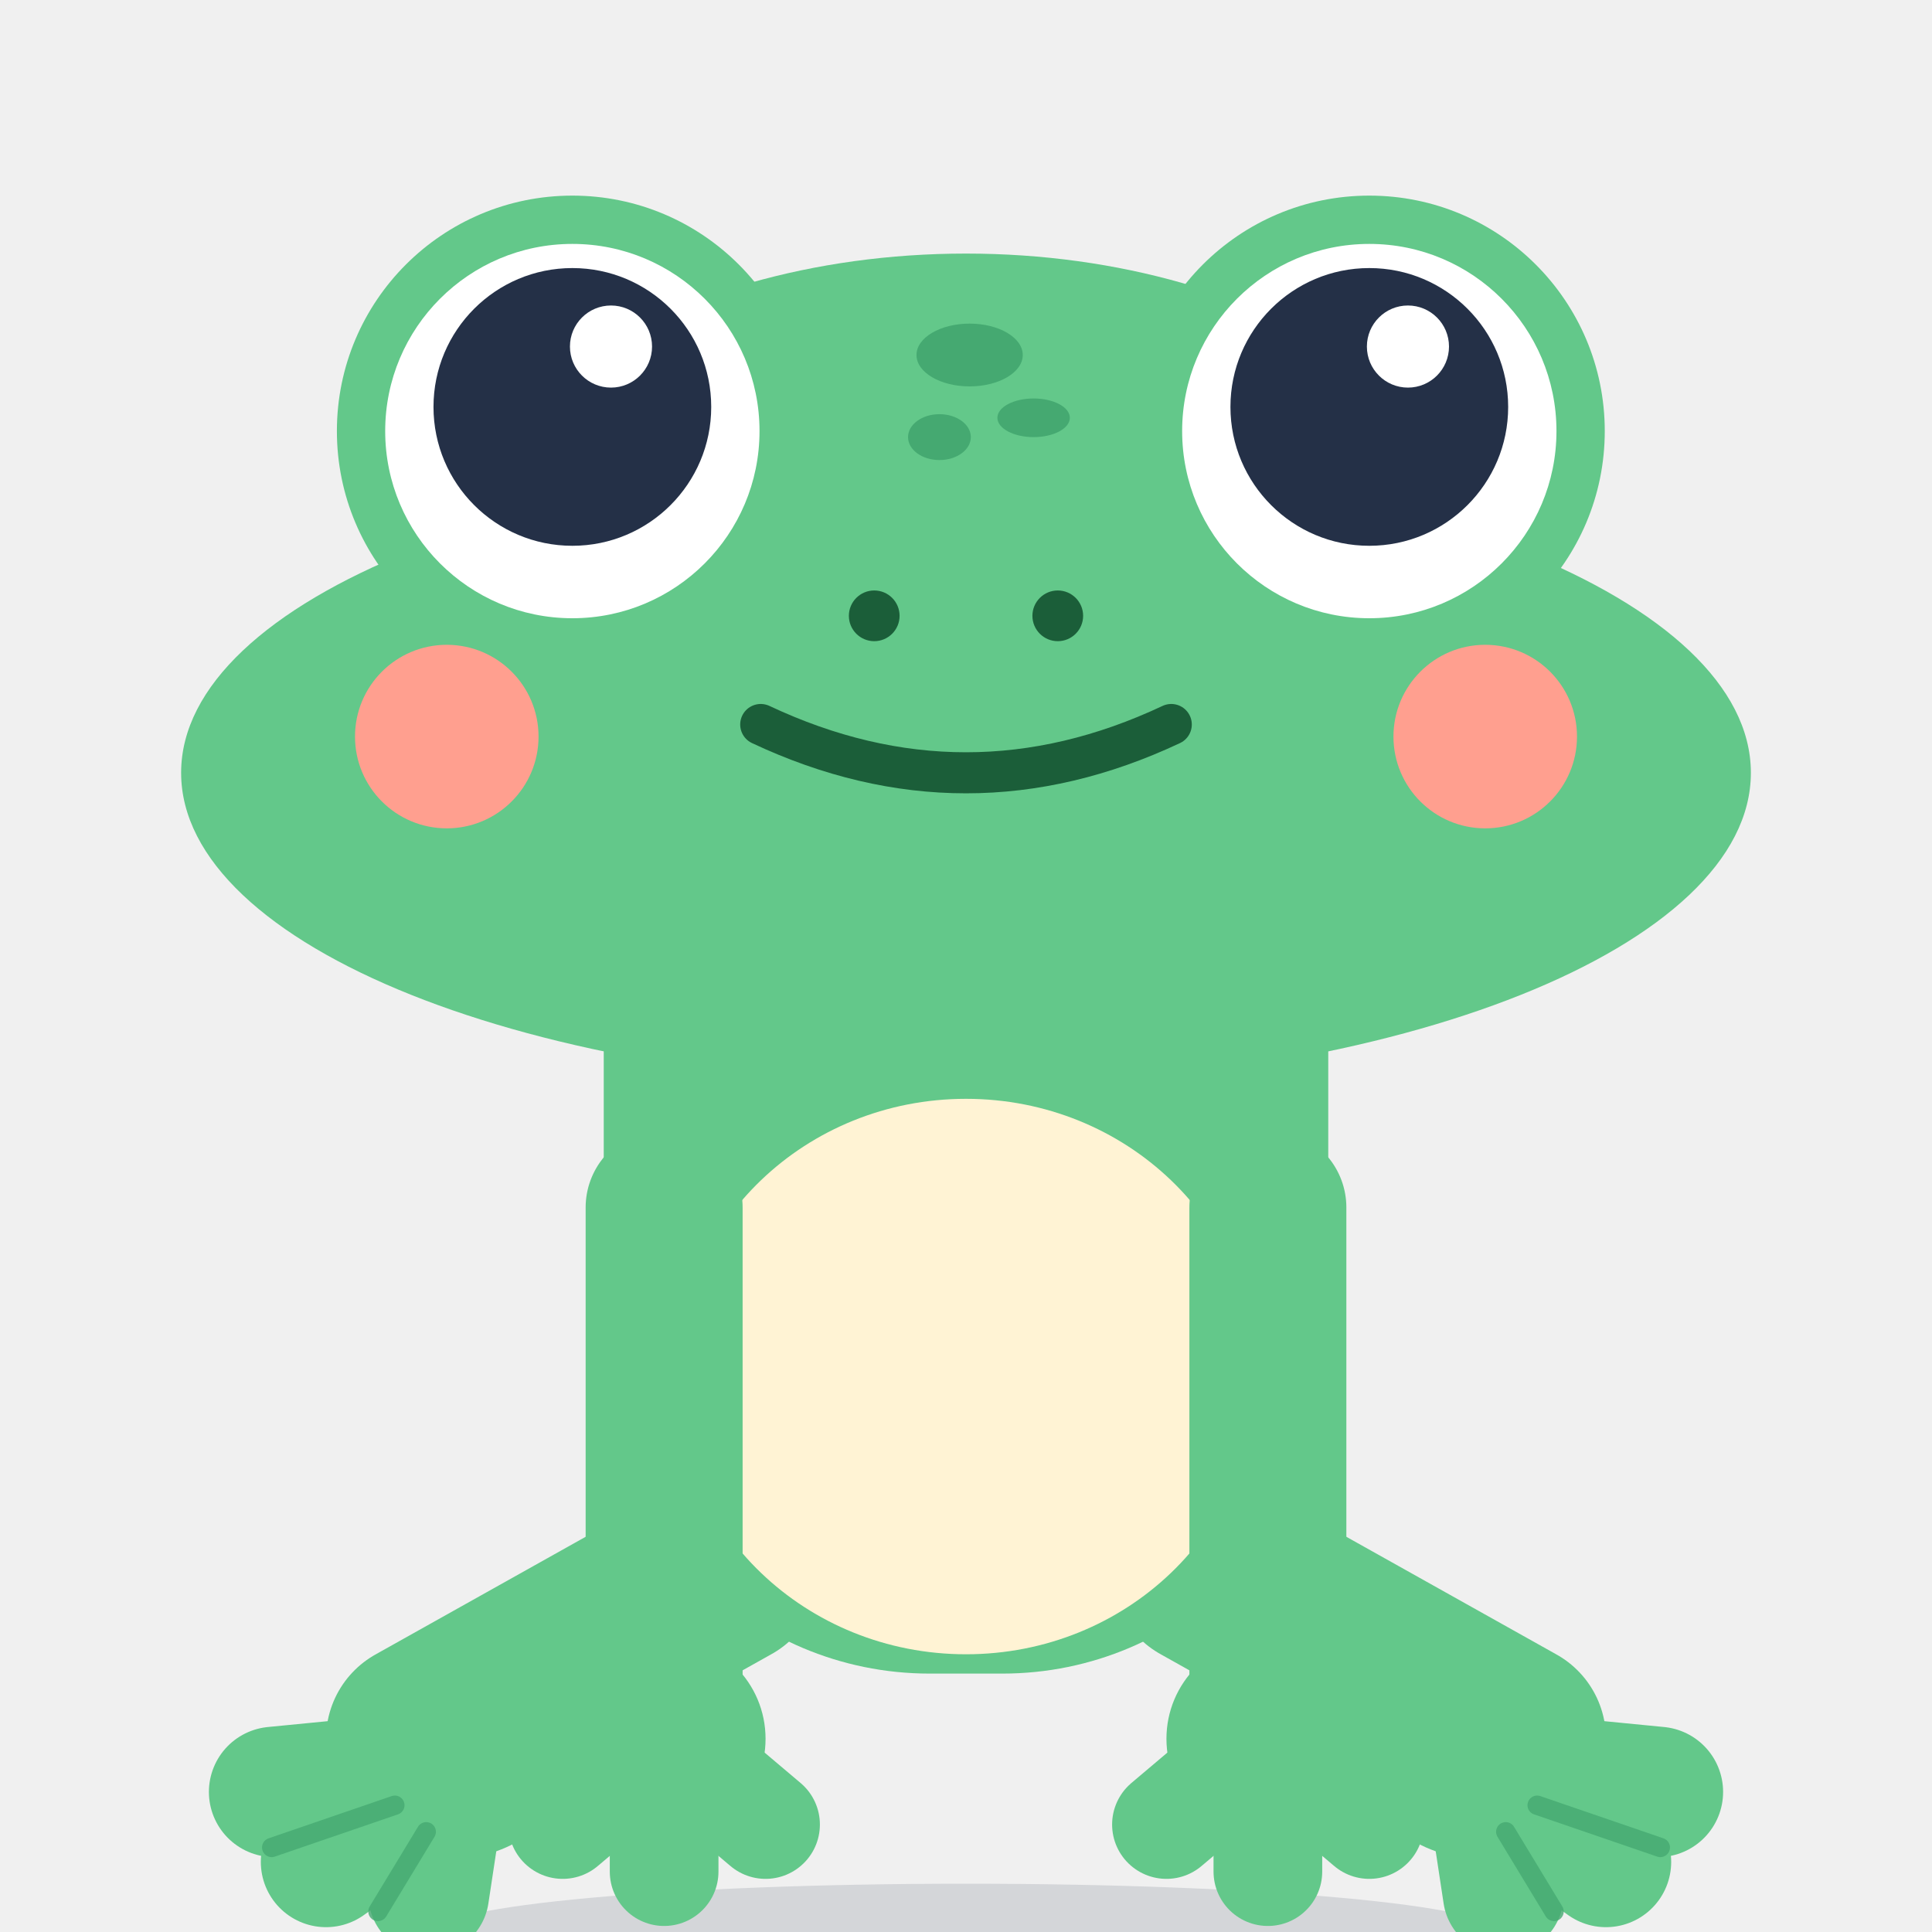
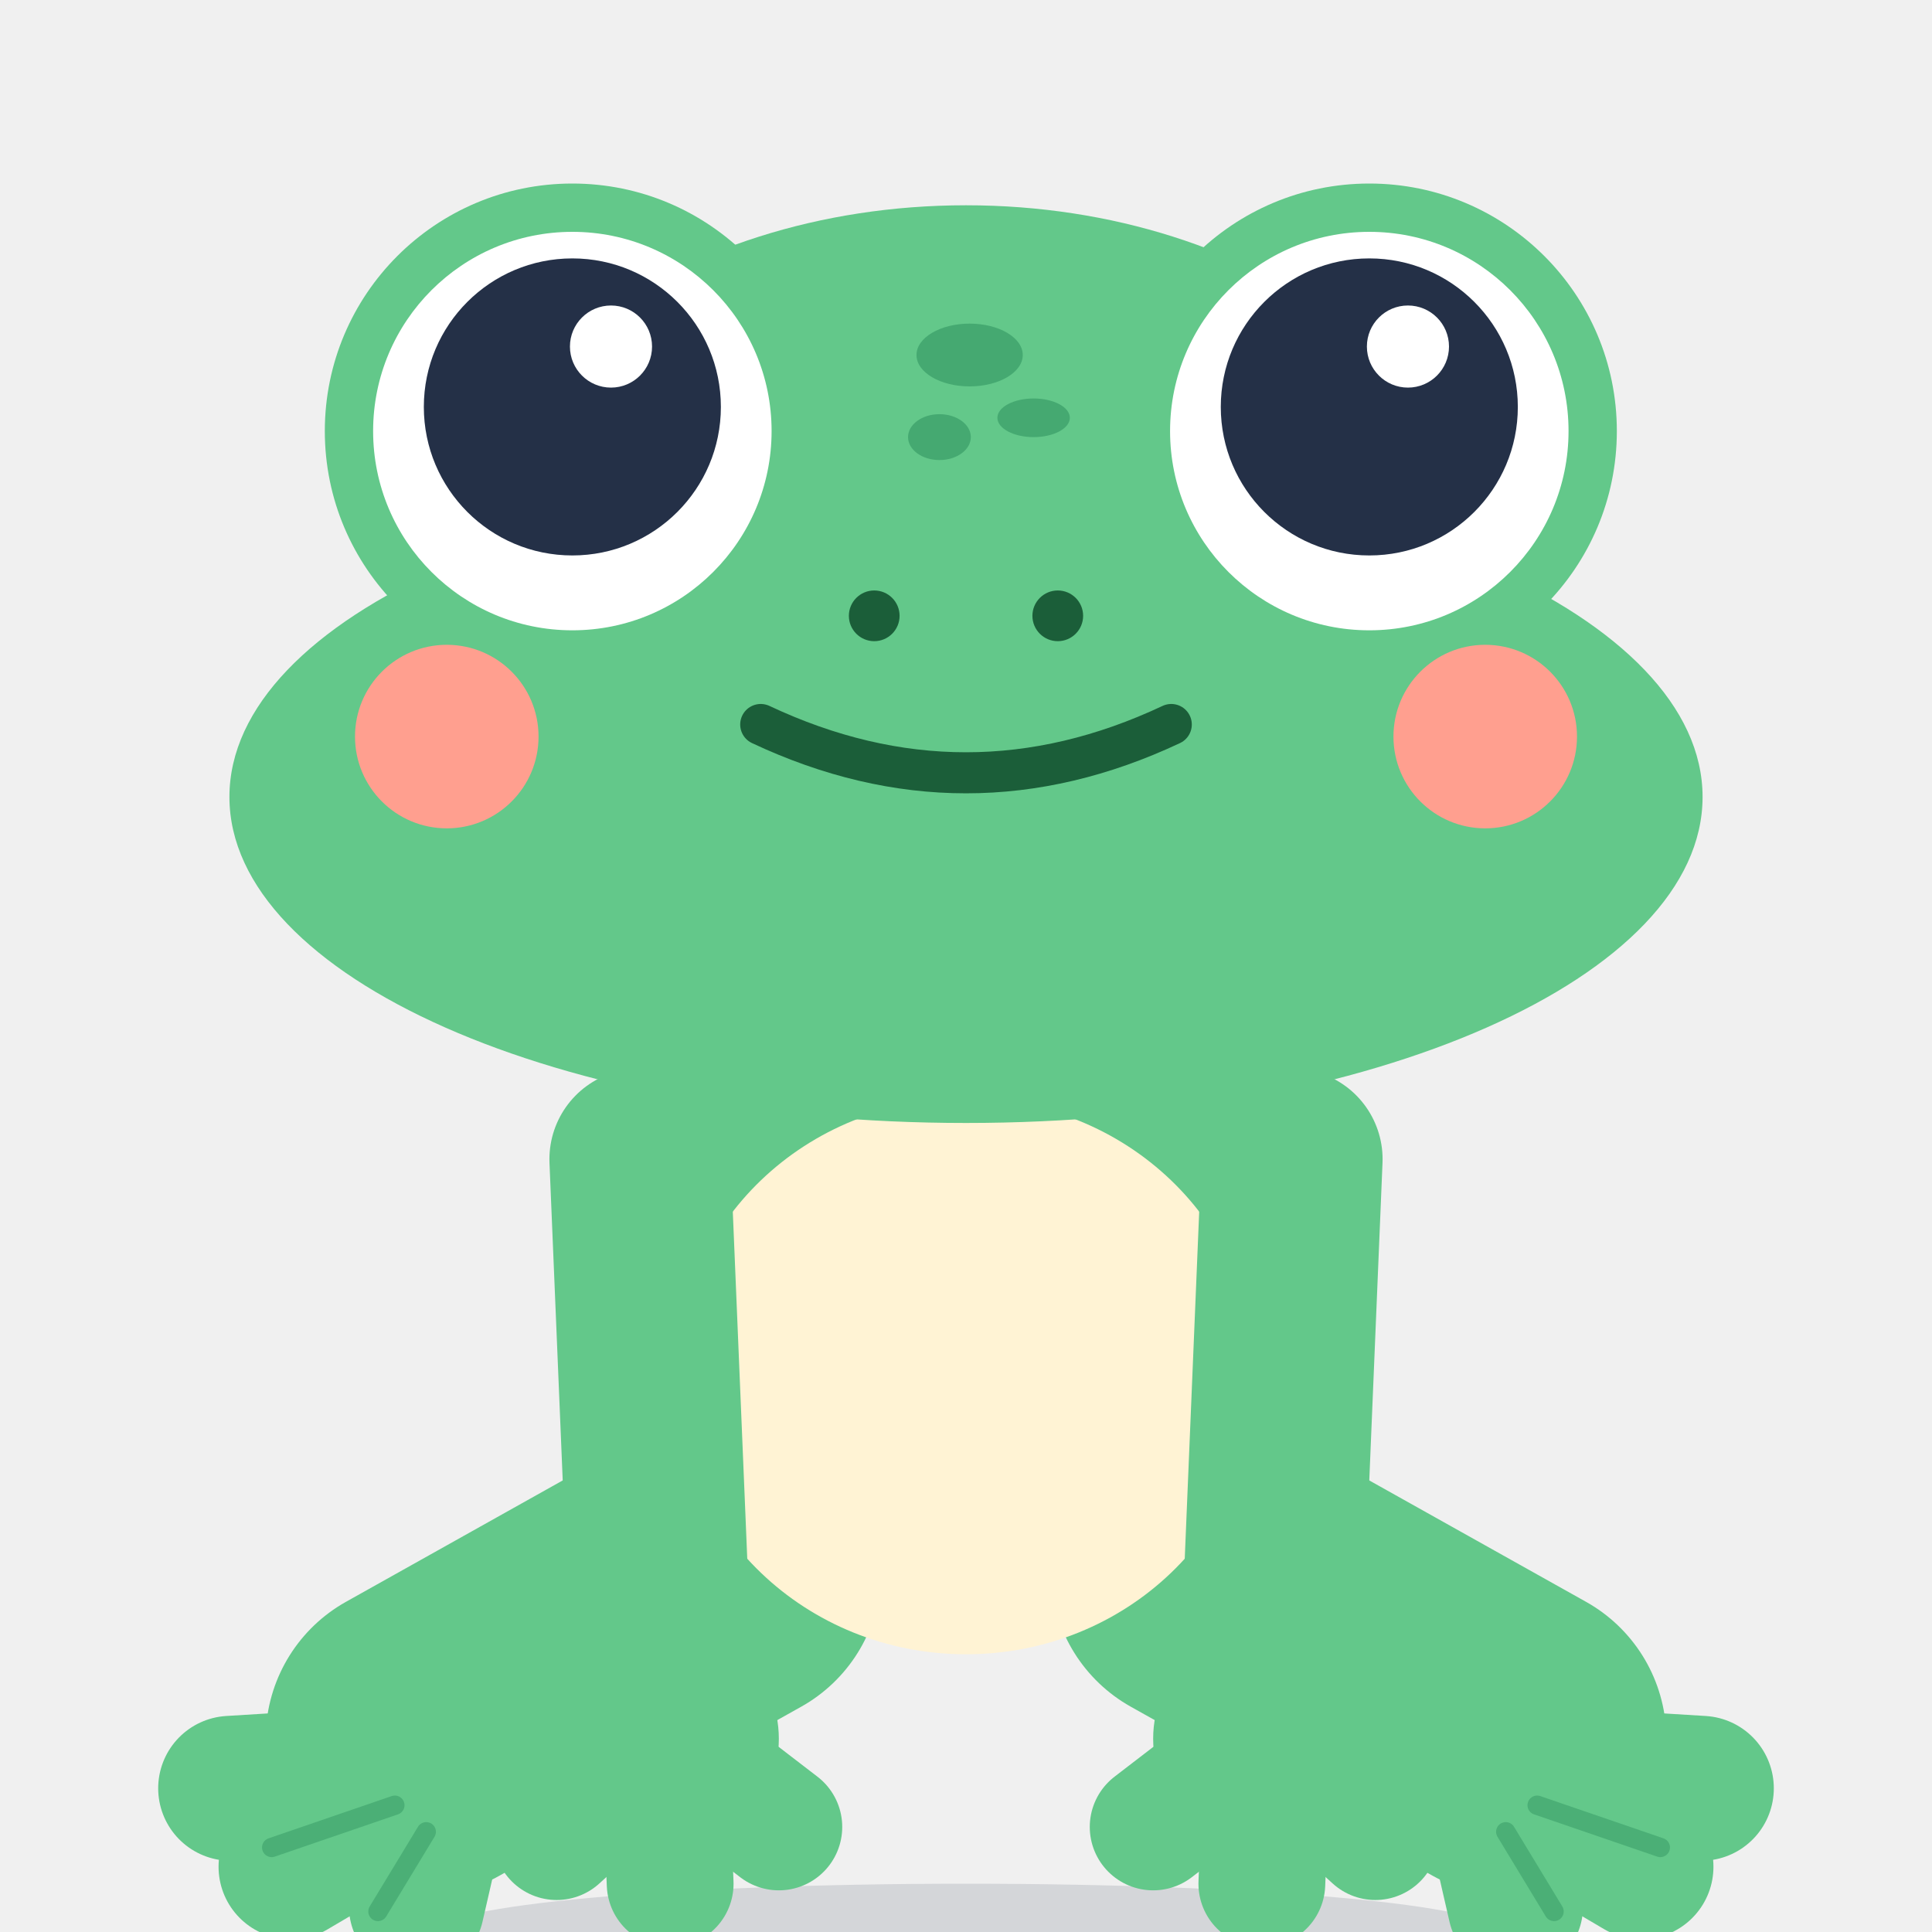
<svg xmlns="http://www.w3.org/2000/svg" viewBox="0 0 512 512" width="512" height="512">
  <g transform="translate(16 0) scale(3.2)">
    <ellipse cx="75" cy="160" rx="44" ry="4" fill="#243047" opacity="0.14" />
    <g transform="translate(0 10) translate(75 100) rotate(0) translate(-75 -100)">
      <g>
-         <line x1="55" y1="120" x2="30" y2="134" stroke="#63C88A" stroke-width="16" stroke-linecap="round" />
-         <ellipse cx="32" cy="137" rx="9.5" ry="7" fill="#63C88A" />
-         <line x1="32" y1="137" x2="17.7" y2="138.4" stroke="#63C88A" stroke-width="10.8" stroke-linecap="round" />
-         <line x1="32" y1="137" x2="22.0" y2="144.2" stroke="#63C88A" stroke-width="10.8" stroke-linecap="round" />
-         <line x1="32" y1="137" x2="30.5" y2="146.9" stroke="#63C88A" stroke-width="10" stroke-linecap="round" />
+         <line x1="55" y1="120" x2="30" y2="134" stroke="#63C88A" stroke-width="26" stroke-linecap="round" />
+         <ellipse cx="32" cy="137" rx="14" ry="8.5" fill="#63C88A" />
+         <line x1="32" y1="137" x2="14.1" y2="138.1" stroke="#63C88A" stroke-width="12" stroke-linecap="round" />
+         <line x1="32" y1="137" x2="19.1" y2="144.6" stroke="#63C88A" stroke-width="12" stroke-linecap="round" />
+         <line x1="32" y1="137" x2="29.5" y2="147.9" stroke="#63C88A" stroke-width="11.2" stroke-linecap="round" />
        <line x1="27.7" y1="139.5" x2="17.5" y2="143.0" stroke="#45A971" stroke-width="1.6" stroke-linecap="round" opacity="0.8" />
        <line x1="30.3" y1="141.7" x2="26.3" y2="148.3" stroke="#45A971" stroke-width="1.6" stroke-linecap="round" opacity="0.8" />
      </g>
      <g>
-         <line x1="95" y1="120" x2="120" y2="134" stroke="#63C88A" stroke-width="16" stroke-linecap="round" />
-         <ellipse cx="118" cy="137" rx="9.5" ry="7" fill="#63C88A" />
-         <line x1="118" y1="137" x2="132.3" y2="138.4" stroke="#63C88A" stroke-width="10.8" stroke-linecap="round" />
-         <line x1="118" y1="137" x2="128.0" y2="144.2" stroke="#63C88A" stroke-width="10.8" stroke-linecap="round" />
-         <line x1="118" y1="137" x2="119.5" y2="146.9" stroke="#63C88A" stroke-width="10" stroke-linecap="round" />
+         <line x1="95" y1="120" x2="120" y2="134" stroke="#63C88A" stroke-width="26" stroke-linecap="round" />
+         <ellipse cx="118" cy="137" rx="14" ry="8.5" fill="#63C88A" />
+         <line x1="118" y1="137" x2="135.9" y2="138.1" stroke="#63C88A" stroke-width="12" stroke-linecap="round" />
+         <line x1="118" y1="137" x2="130.9" y2="144.6" stroke="#63C88A" stroke-width="12" stroke-linecap="round" />
+         <line x1="118" y1="137" x2="120.5" y2="147.9" stroke="#63C88A" stroke-width="11.2" stroke-linecap="round" />
        <line x1="122.3" y1="139.5" x2="132.5" y2="143.0" stroke="#45A971" stroke-width="1.6" stroke-linecap="round" opacity="0.8" />
        <line x1="119.7" y1="141.7" x2="123.7" y2="148.3" stroke="#45A971" stroke-width="1.6" stroke-linecap="round" opacity="0.8" />
      </g>
-       <path d="M 45 59.4 H 105 V 101.6 A 27 27 0 0 1 78 128.6 H 72 A 27 27 0 0 1 45 101.6 Z" fill="#63C88A" />
+       <path d="M 46 59.4 H 104 V 99.6 A 26 26 0 0 1 78 125.6 H 72 A 26 26 0 0 1 46 99.6 Z" fill="#63C88A" />
      <ellipse cx="75" cy="104" rx="24" ry="23" fill="#FFF3D4" />
      <g>
-         <line x1="50" y1="90" x2="50" y2="134" stroke="#63C88A" stroke-width="13" stroke-linecap="round" />
-         <circle cx="50" cy="134" r="8.4" fill="#63C88A" />
-         <line x1="50" y1="134" x2="58.4" y2="141.1" stroke="#63C88A" stroke-width="9" stroke-linecap="round" />
-         <line x1="50" y1="134" x2="50.0" y2="145.0" stroke="#63C88A" stroke-width="9" stroke-linecap="round" />
-         <line x1="50" y1="134" x2="41.6" y2="141.1" stroke="#63C88A" stroke-width="9" stroke-linecap="round" />
+         <line x1="48" y1="86" x2="50" y2="134" stroke="#63C88A" stroke-width="15" stroke-linecap="round" />
+         <circle cx="50" cy="134" r="9.5" fill="#63C88A" />
+         <line x1="50" y1="134" x2="59.5" y2="141.3" stroke="#63C88A" stroke-width="10.5" stroke-linecap="round" />
+         <line x1="50" y1="134" x2="50.5" y2="146.0" stroke="#63C88A" stroke-width="10.5" stroke-linecap="round" />
+         <line x1="50" y1="134" x2="41.1" y2="142.1" stroke="#63C88A" stroke-width="10.5" stroke-linecap="round" />
      </g>
      <g>
-         <line x1="100" y1="90" x2="100" y2="134" stroke="#63C88A" stroke-width="13" stroke-linecap="round" />
-         <circle cx="100" cy="134" r="8.4" fill="#63C88A" />
-         <line x1="100" y1="134" x2="108.4" y2="141.1" stroke="#63C88A" stroke-width="9" stroke-linecap="round" />
-         <line x1="100" y1="134" x2="100.0" y2="145.0" stroke="#63C88A" stroke-width="9" stroke-linecap="round" />
-         <line x1="100" y1="134" x2="91.6" y2="141.1" stroke="#63C88A" stroke-width="9" stroke-linecap="round" />
+         <line x1="102" y1="86" x2="100" y2="134" stroke="#63C88A" stroke-width="15" stroke-linecap="round" />
+         <circle cx="100" cy="134" r="9.5" fill="#63C88A" />
+         <line x1="100" y1="134" x2="108.9" y2="142.1" stroke="#63C88A" stroke-width="10.5" stroke-linecap="round" />
+         <line x1="100" y1="134" x2="99.5" y2="146.0" stroke="#63C88A" stroke-width="10.5" stroke-linecap="round" />
+         <line x1="100" y1="134" x2="90.5" y2="141.3" stroke="#63C88A" stroke-width="10.5" stroke-linecap="round" />
      </g>
      <g transform="rotate(0 75 50)">
-         <ellipse cx="75" cy="42" rx="46" ry="31" fill="#63C88A" />
-         <ellipse cx="75" cy="54" rx="65" ry="26" fill="#63C88A" />
-         <circle cx="42.4" cy="25.7" r="19.5" fill="#63C88A" />
-         <circle cx="108.4" cy="25.7" r="19.5" fill="#63C88A" />
+         <ellipse cx="75" cy="40" rx="44" ry="33" fill="#63C88A" />
+         <ellipse cx="75" cy="56" rx="61" ry="27" fill="#63C88A" />
+         <circle cx="42.4" cy="25.7" r="20.5" fill="#63C88A" />
+         <circle cx="108.4" cy="25.7" r="20.5" fill="#63C88A" />
      </g>
      <g transform="rotate(0 75 50)">
        <ellipse cx="75.3" cy="19.4" rx="4.4" ry="2.6" fill="#45A971" />
        <ellipse cx="72.8" cy="26.2" rx="2.6" ry="1.9" fill="#45A971" />
        <ellipse cx="80.6" cy="24.6" rx="3.0" ry="1.6" fill="#45A971" />
        <g>
          <clipPath id="eyeClip42">
-             <circle cx="42.4" cy="25.7" r="15.5" />
+             <circle cx="42.4" cy="25.7" r="16.5" />
          </clipPath>
-           <circle cx="42.4" cy="25.7" r="15.5" fill="#FFFFFF" />
+           <circle cx="42.4" cy="25.7" r="16.5" fill="#FFFFFF" />
          <g clip-path="url(#eyeClip42)">
-             <circle cx="42.4" cy="23.7" r="11.5" fill="#243047" />
+             <circle cx="42.4" cy="23.7" r="12.3" fill="#243047" />
            <circle cx="45.6" cy="18.7" r="3.4" fill="#FFFFFF" />
          </g>
        </g>
        <g>
          <clipPath id="eyeClip108">
-             <circle cx="108.4" cy="25.7" r="15.5" />
+             <circle cx="108.4" cy="25.7" r="16.5" />
          </clipPath>
-           <circle cx="108.4" cy="25.7" r="15.5" fill="#FFFFFF" />
+           <circle cx="108.4" cy="25.7" r="16.5" fill="#FFFFFF" />
          <g clip-path="url(#eyeClip108)">
-             <circle cx="108.4" cy="23.7" r="11.5" fill="#243047" />
+             <circle cx="108.4" cy="23.7" r="12.3" fill="#243047" />
            <circle cx="111.6" cy="18.7" r="3.4" fill="#FFFFFF" />
          </g>
        </g>
        <circle cx="32" cy="51" r="7.6" fill="#FF9F8F" />
        <circle cx="118" cy="51" r="7.6" fill="#FF9F8F" />
        <circle cx="67.4" cy="41" r="2.1" fill="#1B5E39" />
        <circle cx="82.6" cy="41" r="2.1" fill="#1B5E39" />
        <path d="M 58 50 Q 75 58 92 50" fill="none" stroke="#1B5E39" stroke-width="3.4" stroke-linecap="round" />
      </g>
    </g>
  </g>
</svg>
